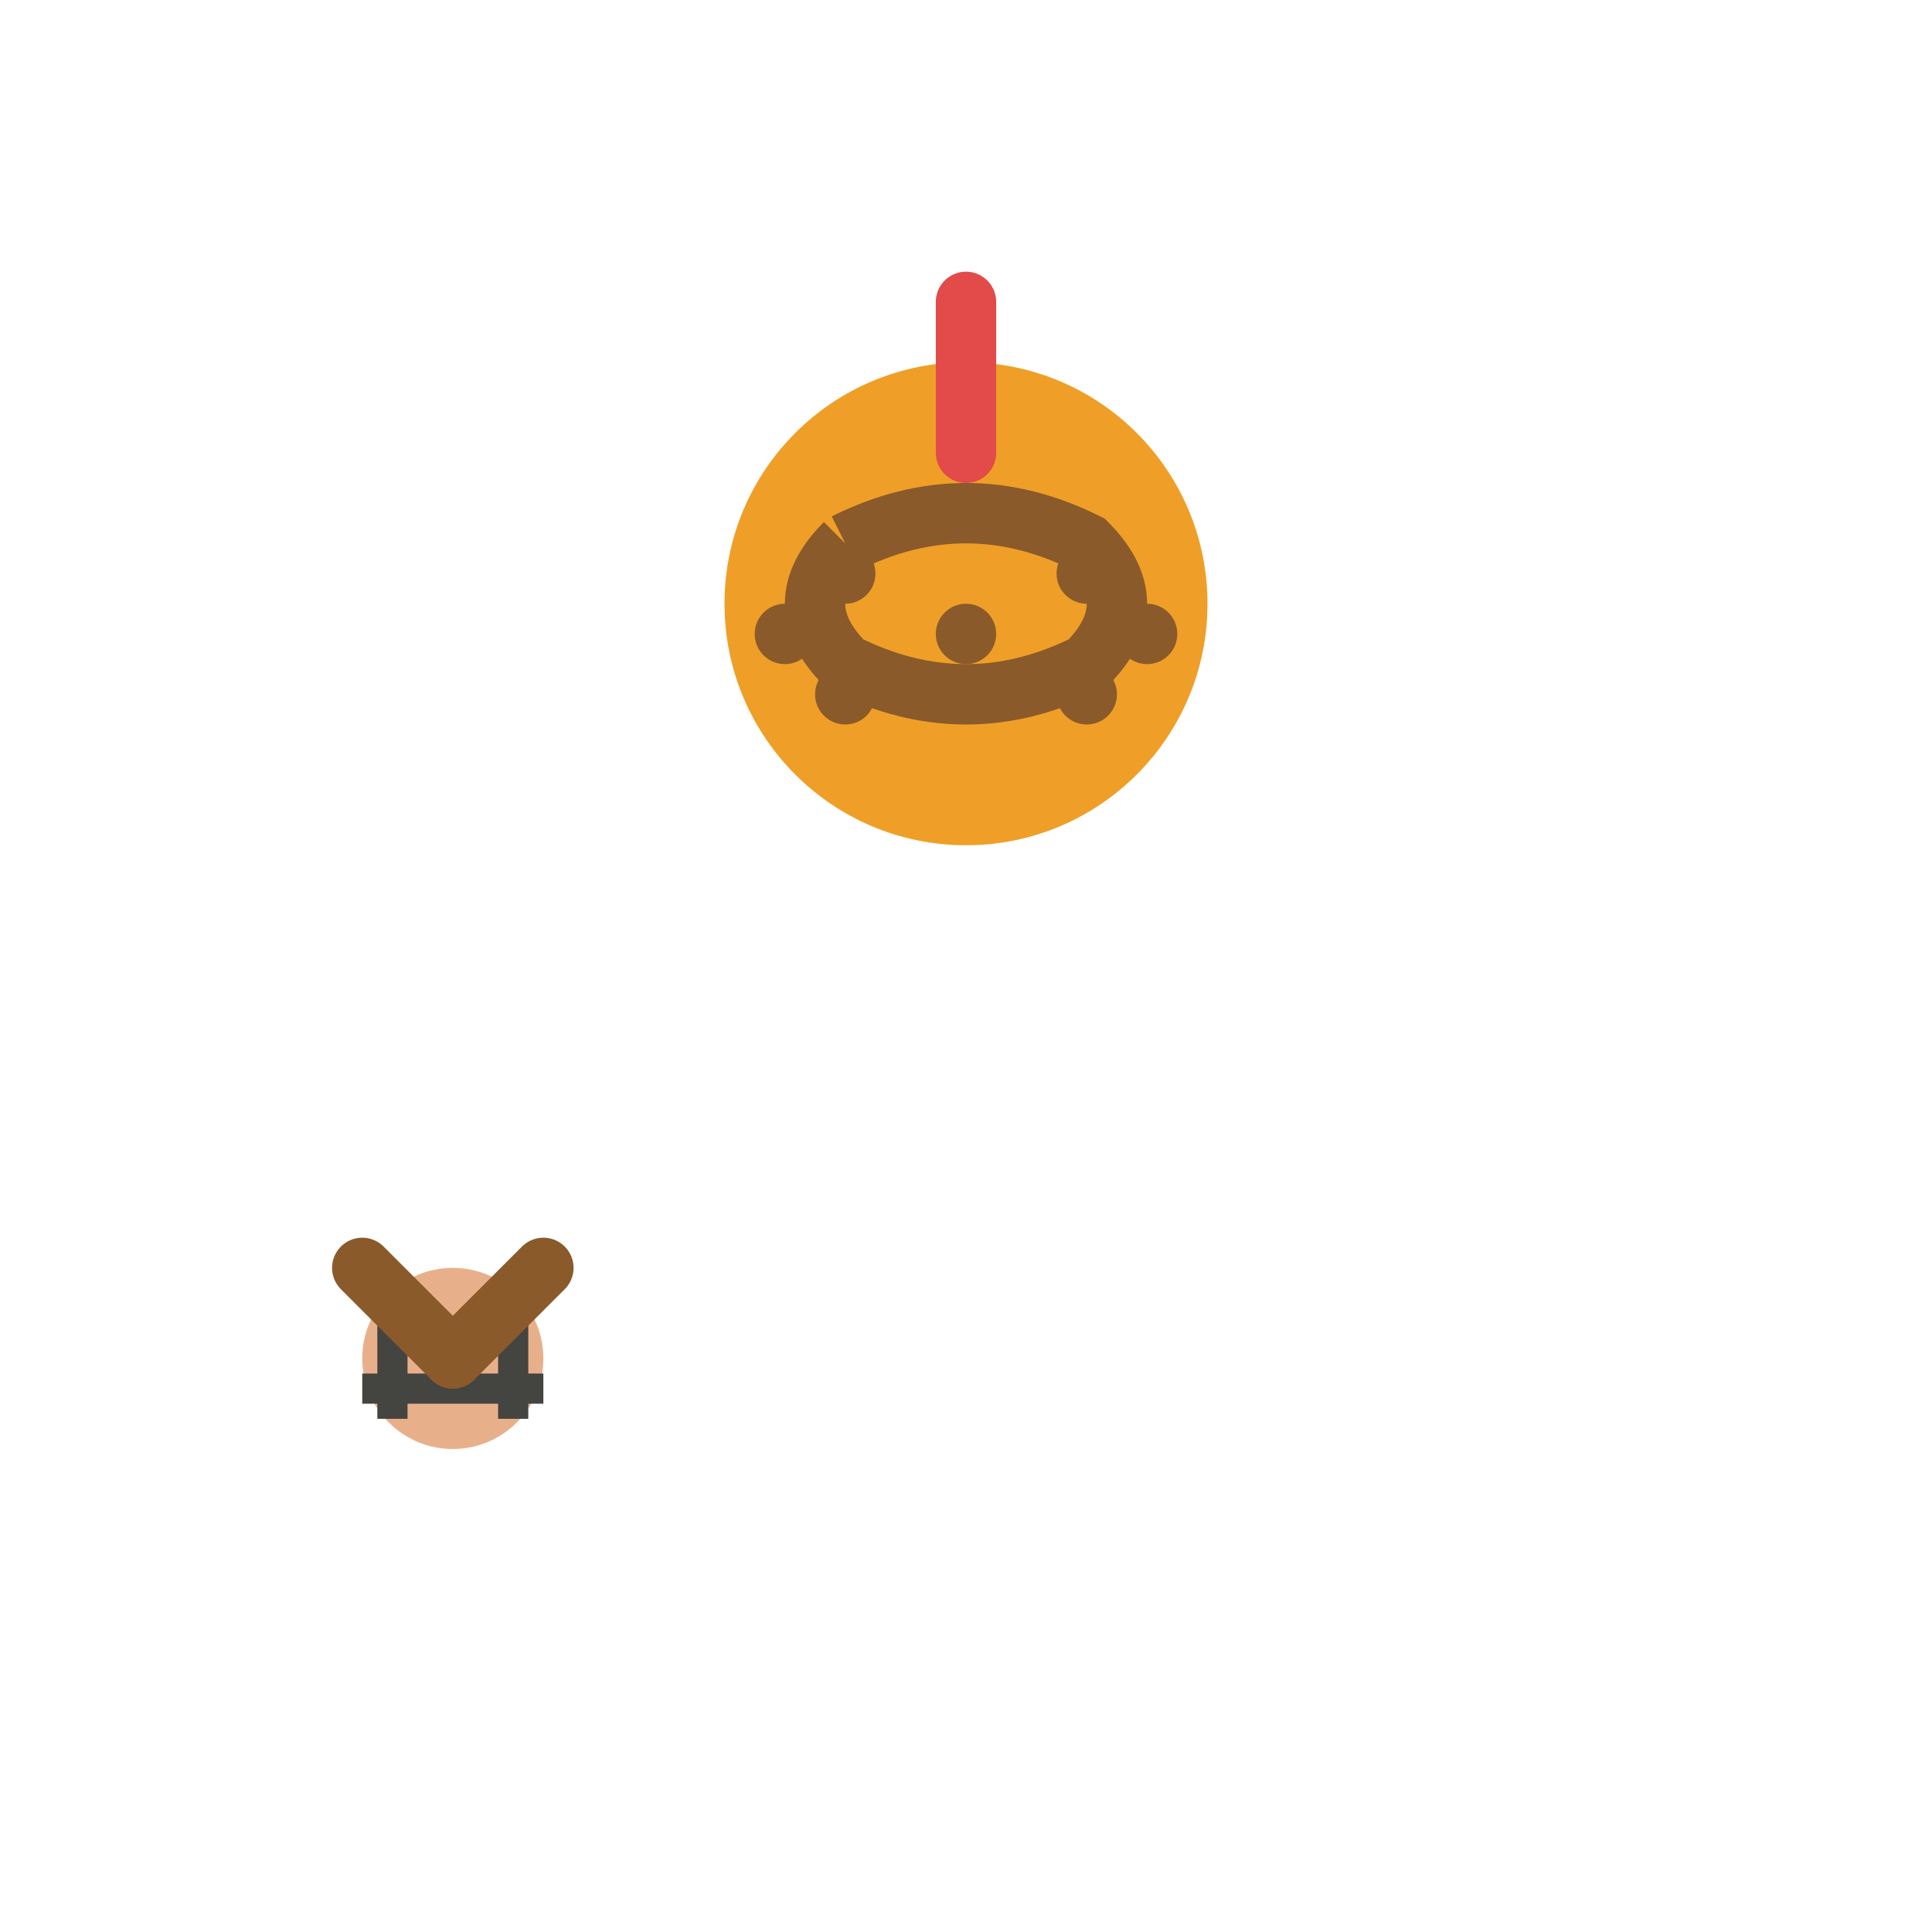
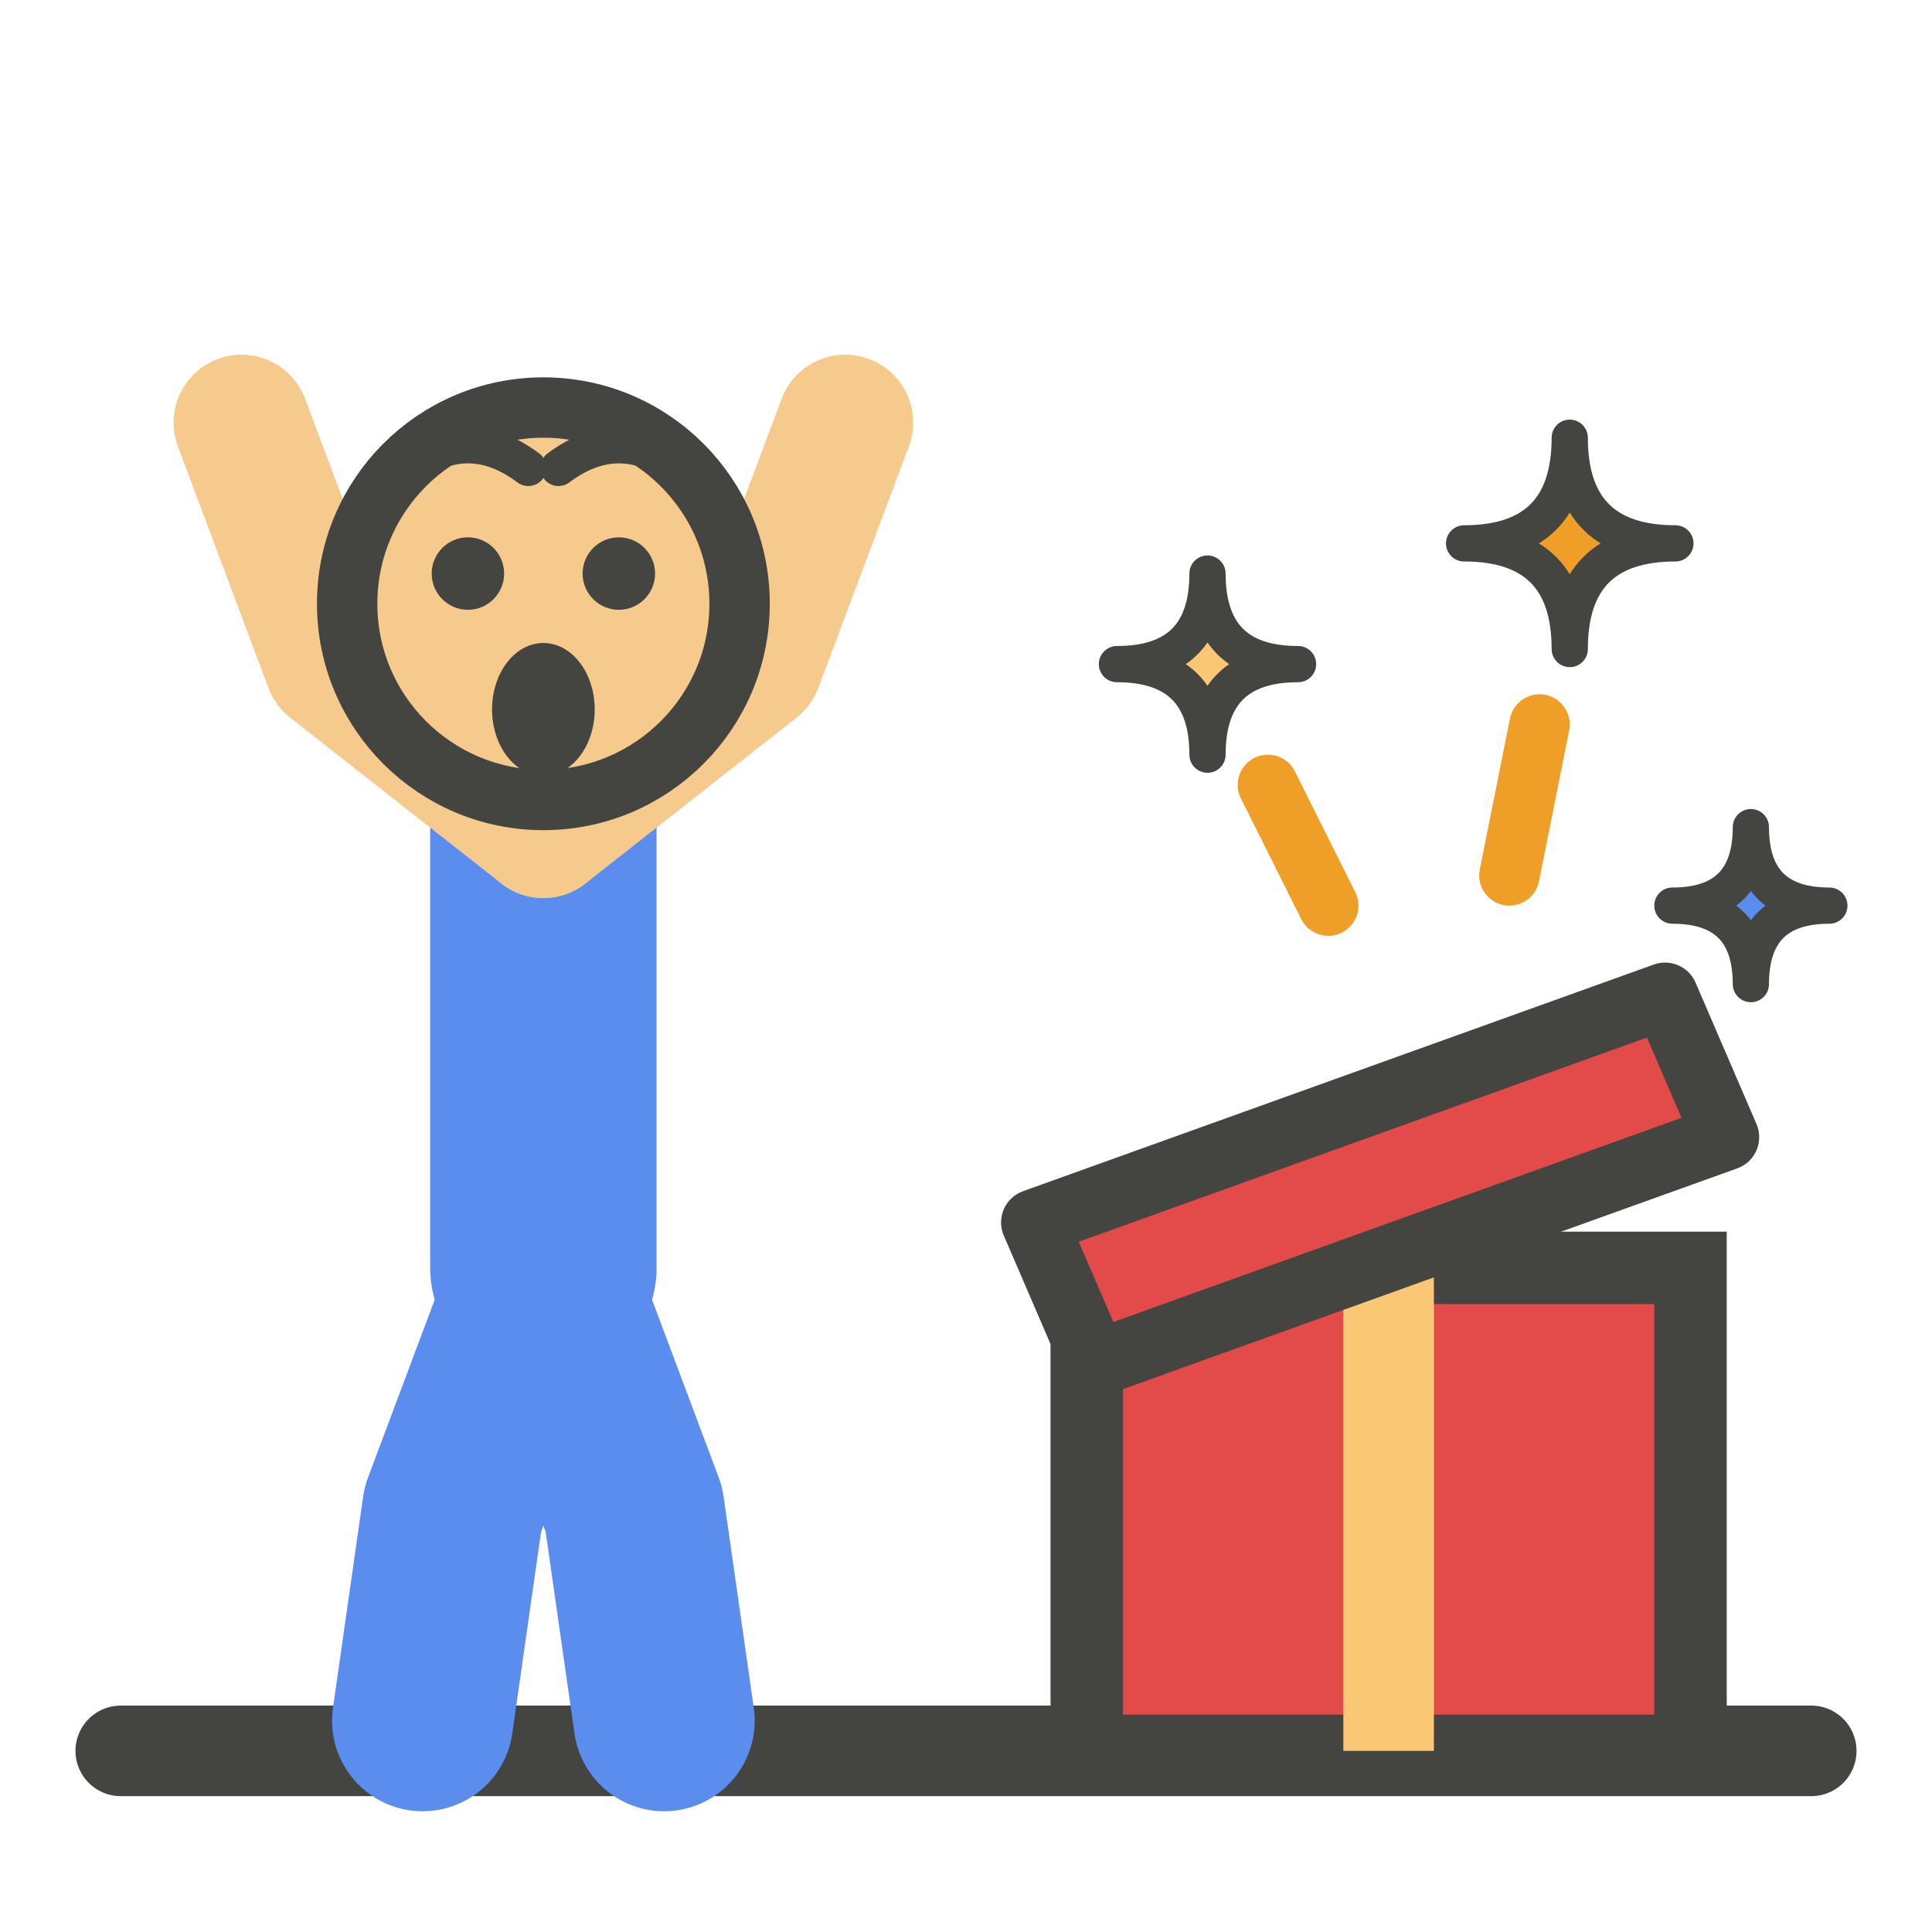
<svg xmlns="http://www.w3.org/2000/svg" viewBox="0 0 64 64">
-   <circle cx="32" cy="20" r="8" fill="#EF9F27" />
-   <path d="M28 18 Q32 16 36 18 Q38 20 36 22 Q32 24 28 22 Q26 20 28 18" fill="none" stroke="#8A5A2B" stroke-width="2" />
-   <circle cx="28" cy="19" r="1" fill="#8A5A2B" />
-   <circle cx="36" cy="19" r="1" fill="#8A5A2B" />
-   <circle cx="26" cy="21" r="1" fill="#8A5A2B" />
-   <circle cx="38" cy="21" r="1" fill="#8A5A2B" />
-   <circle cx="28" cy="23" r="1" fill="#8A5A2B" />
-   <circle cx="36" cy="23" r="1" fill="#8A5A2B" />
-   <circle cx="32" cy="21" r="1" fill="#8A5A2B" />
-   <circle cx="15" cy="45" r="3" fill="#E8B08A" />
-   <path d="M13 43 L13 47" stroke="#444441" stroke-width="1" />
-   <path d="M17 43 L17 47" stroke="#444441" stroke-width="1" />
-   <path d="M12 46 L18 46" stroke="#444441" stroke-width="1" />
-   <path d="M15 45 L12 42" stroke="#8A5A2B" stroke-width="2" stroke-linecap="round" fill="none" />
-   <path d="M15 45 L18 42" stroke="#8A5A2B" stroke-width="2" stroke-linecap="round" fill="none" />
-   <path d="M32 10 L32 15" stroke="#E24B4A" stroke-width="2" stroke-linecap="round" fill="none" />
+   <path d="M4 58L60 58" fill="none" stroke="#444441" stroke-width="3" stroke-linecap="round" stroke-linejoin="round" />
+   <rect x="36" y="42" width="20" height="16" fill="#E24B4A" stroke="#444441" stroke-width="2.4" />
+   <path d="M46 42v16" stroke="#FAC775" stroke-width="3" />
+   <path d="M34 38l22-3 1 5-22 3z" fill="#E24B4A" stroke="#444441" stroke-width="2.2" stroke-linejoin="round" transform="rotate(-12 46 38)" />
+   <path d="M40 19Q40 22 43 22Q40 22 40 25Q40 22 37 22Q40 22 40 19z" fill="#FAC775" stroke="#444441" stroke-width="1.2" stroke-linejoin="round" />
+   <path d="M52 14.5Q52 18 55.5 18Q52 18 52 21.5Q52 18 48.5 18Q52 18 52 14.5z" fill="#EF9F27" stroke="#444441" stroke-width="1.2" stroke-linejoin="round" />
+   <path d="M58 27.4Q58 30 60.6 30Q58 30 58 32.6Q58 30 55.4 30Q58 30 58 27.4z" fill="#5B8DEF" stroke="#444441" stroke-width="1.2" stroke-linejoin="round" />
+   <path d="M44 30L42 26" fill="none" stroke="#EF9F27" stroke-width="2" stroke-linecap="round" stroke-linejoin="round" />
+   <path d="M50 29L51 24" fill="none" stroke="#EF9F27" stroke-width="2" stroke-linecap="round" stroke-linejoin="round" />
+   <path d="M18 26L18 42" fill="none" stroke="#5B8DEF" stroke-width="7.5" stroke-linecap="round" stroke-linejoin="round" />
+   <path d="M18 42L15 50L14 57" fill="none" stroke="#5B8DEF" stroke-width="6" stroke-linecap="round" stroke-linejoin="round" />
+   <path d="M18 42L21 50L22 57" fill="none" stroke="#5B8DEF" stroke-width="6" stroke-linecap="round" stroke-linejoin="round" />
+   <path d="M18 27.5L11 22L8 14" fill="none" stroke="#F6C98C" stroke-width="4.5" stroke-linecap="round" stroke-linejoin="round" />
+   <path d="M18 27.5L25 22L28 14" fill="none" stroke="#F6C98C" stroke-width="4.5" stroke-linecap="round" stroke-linejoin="round" />
+   <circle cx="18" cy="20" r="6.5" fill="#F6C98C" stroke="#444441" stroke-width="2" />
+   <circle cx="15.5" cy="19" r="1.2" fill="#444441" />
+   <circle cx="20.5" cy="19" r="1.2" fill="#444441" />
+   <path d="M13.5 15.5q2-1.5 4 0M18.5 15.5q2-1.5 4 0" fill="none" stroke="#444441" stroke-width="1.2" stroke-linecap="round" />
+   <ellipse cx="18" cy="23.5" rx="1.7" ry="2.2" fill="#444441" />
</svg>
